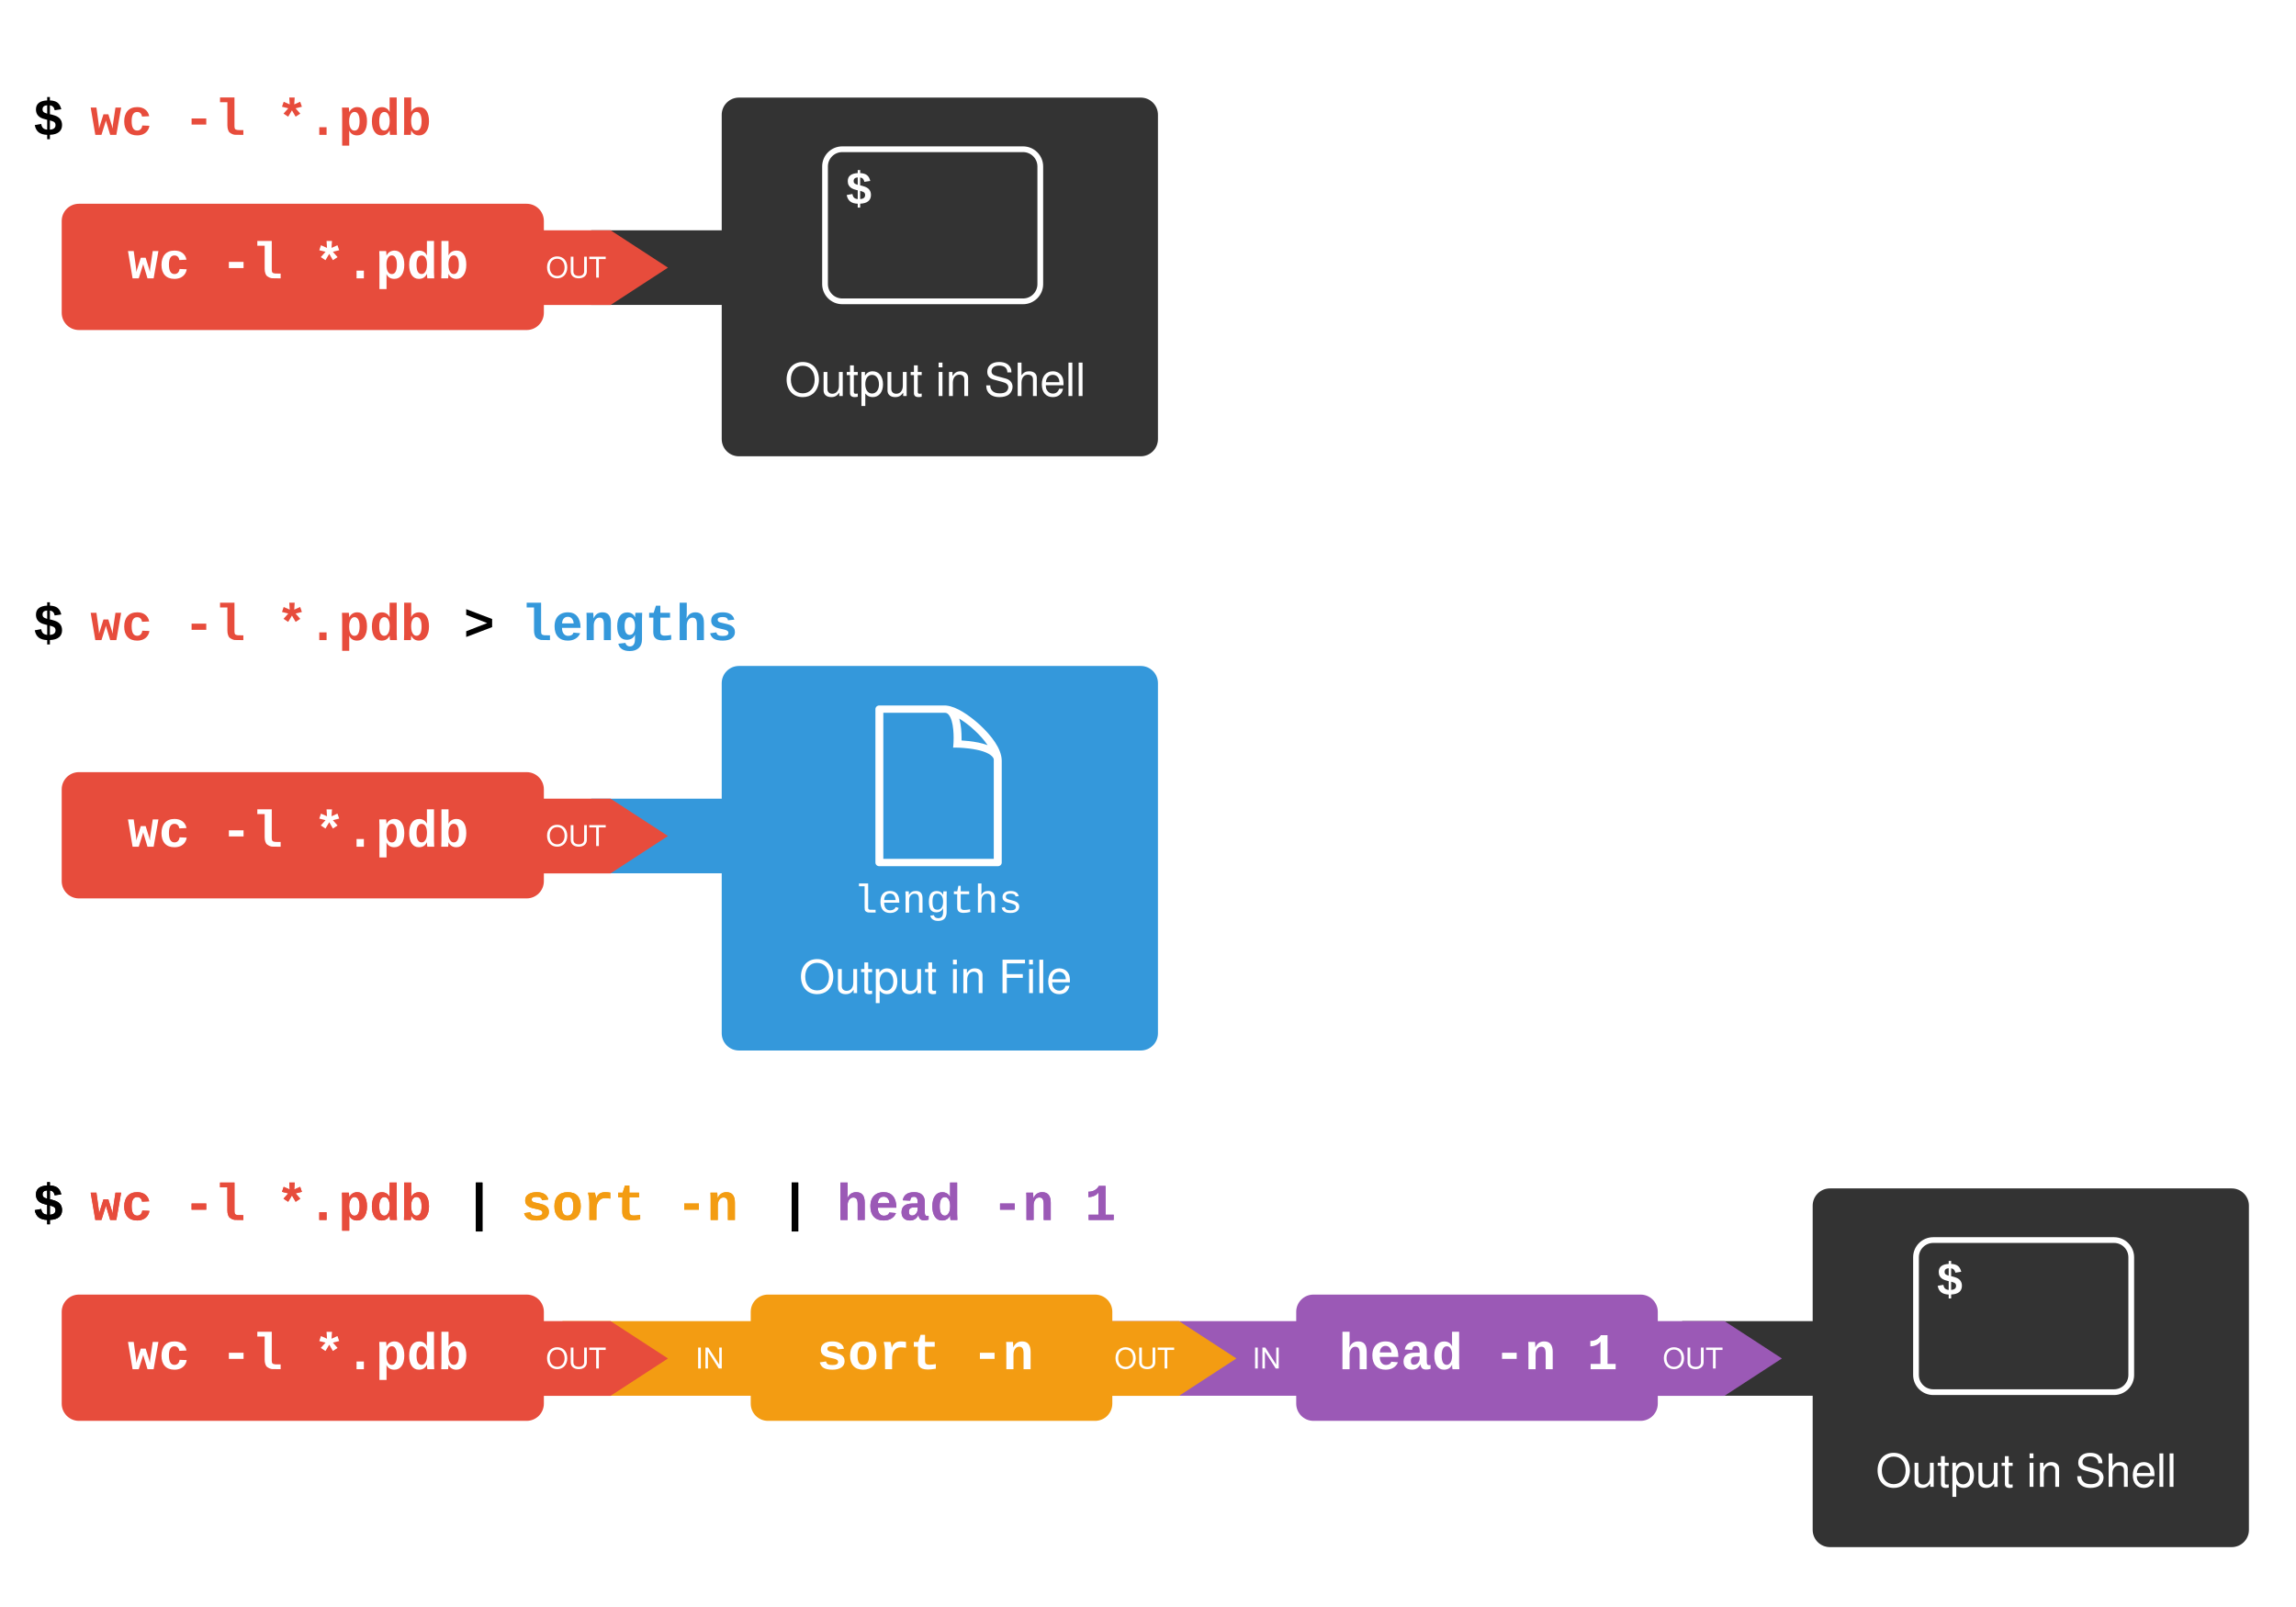
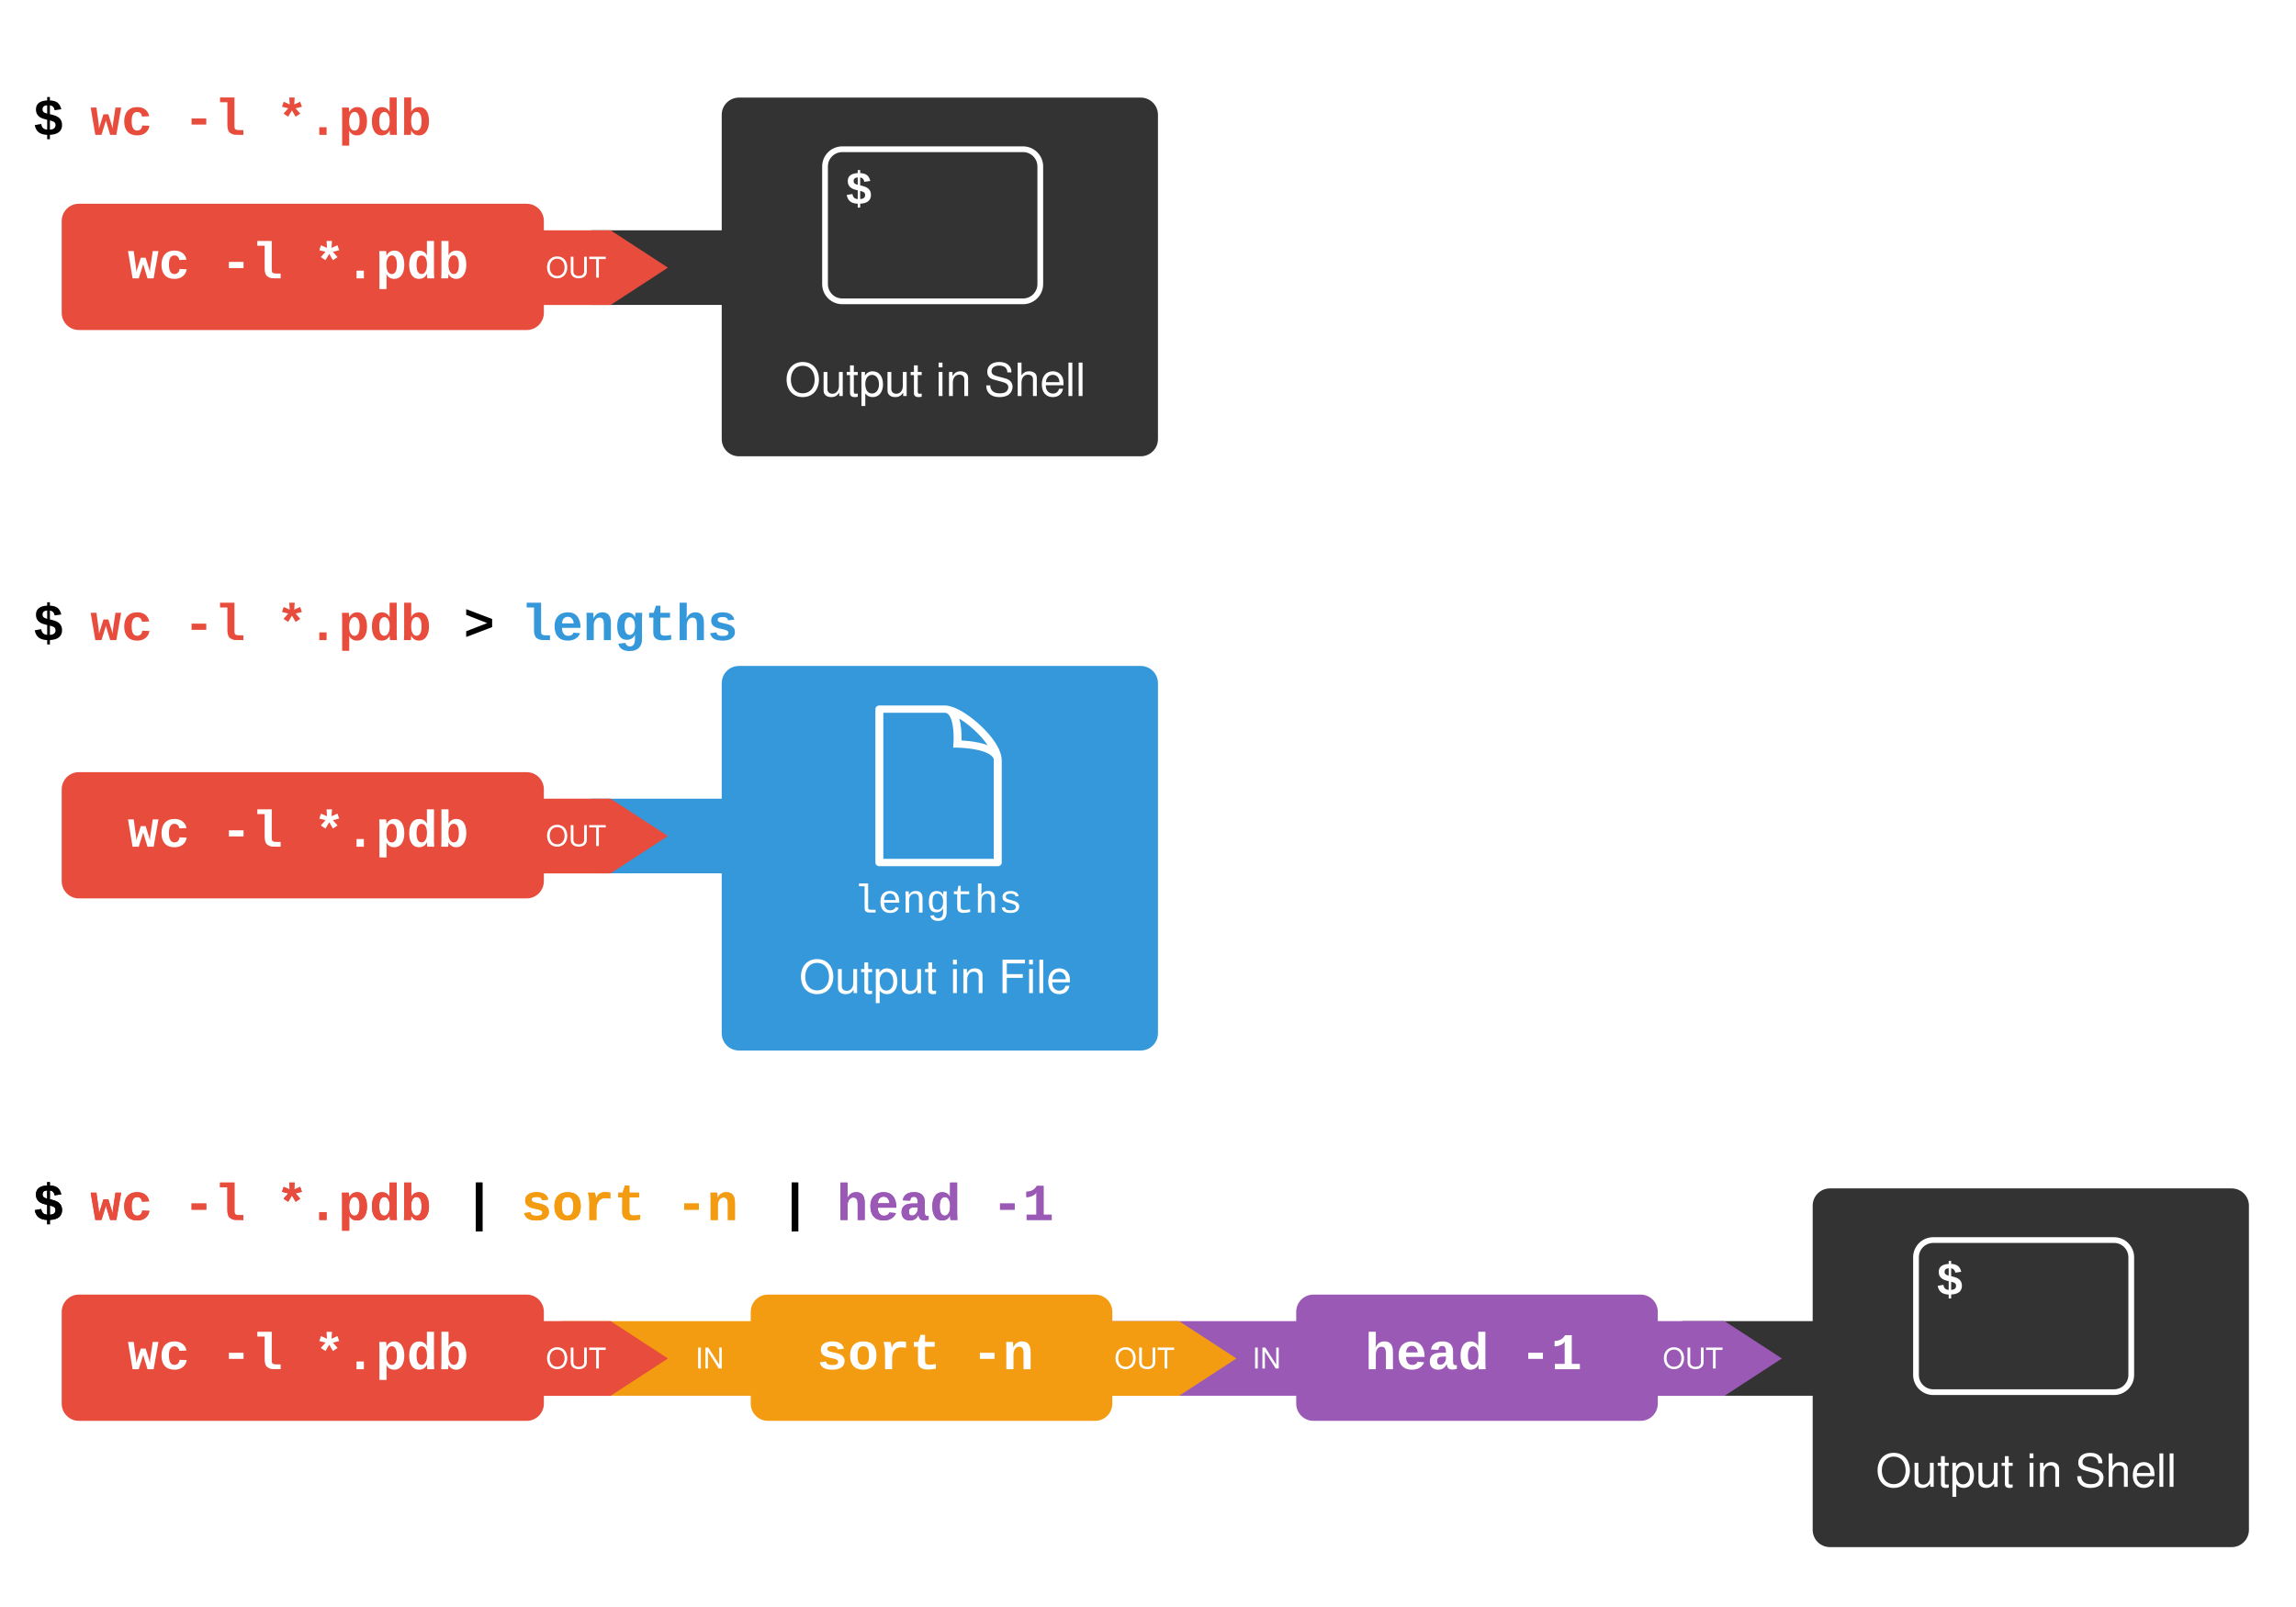
<svg xmlns="http://www.w3.org/2000/svg" width="800" height="560">
  <g>
    <rect fill="#fff" id="canvas_background" height="562" width="802" y="-1" x="-1" />
    <g display="none" overflow="visible" y="0" x="0" height="100%" width="100%" id="canvasGrid">
      <rect fill="url(#gridpattern)" stroke-width="0" y="0" x="0" height="100%" width="100%" />
    </g>
  </g>
  <g>
    <rect stroke="#000" id="svg_44" height="26" width="117" y="460.383" x="386.043" stroke-opacity="null" stroke-width="0" fill="#9b59b6" />
    <rect stroke="#000" id="svg_40" height="26" width="117" y="460.383" x="195.98" stroke-opacity="null" stroke-width="0" fill="#f39c12" />
    <rect stroke="#000" id="svg_11" height="26" width="117" y="80.257" x="205.983" stroke-opacity="null" stroke-width="0" fill="#333333" />
    <text font-weight="bold" xml:space="preserve" text-anchor="left" font-family="'Courier New', Courier, monospace" font-size="18" id="svg_1" y="47.007" x="31.507" stroke-width="0" stroke="#000" fill="#e74c3c">wc -l *.pdb</text>
    <rect stroke="#000" rx="6" id="svg_2" height="44" width="168" y="71.007" x="21.5" stroke-width="0" fill="#e74c3c" />
    <text font-weight="bold" xml:space="preserve" text-anchor="left" font-family="'Courier New', Courier, monospace" font-size="18" id="svg_3" y="97.007" x="44.5" stroke-width="0" stroke="#000" fill="#ffffff">wc -l *.pdb</text>
    <rect stroke="#000" rx="6" id="svg_5" height="125" width="152" y="34.007" x="251.47" stroke-opacity="null" stroke-width="0" fill="#333333" />
    <rect stroke="#ffffff" rx="6" fill-opacity="0" id="svg_6" height="53" width="75" y="52.007" x="287.47" stroke-width="2" fill="#000000" />
    <text font-weight="bold" xml:space="preserve" text-anchor="left" font-family="'Courier New', Courier, monospace" font-size="16" id="svg_7" y="71.007" x="294.47" stroke-width="0" stroke="#000000" fill="#ffffff">$</text>
    <text font-weight="normal" xml:space="preserve" text-anchor="left" font-family="Helvetica, Arial, sans-serif" font-size="16" id="svg_8" y="138.007" x="273.47" stroke-width="0" stroke="#000000" fill="#ffffff">Output in Shell</text>
    <path stroke="#000" id="svg_9" d="m188.74,80.246l24,0l20,13.02l-20,13.02l-24,0l0,-26.041z" stroke-opacity="null" stroke-width="0" fill="#e74c3c" />
    <text font-weight="normal" xml:space="preserve" text-anchor="left" font-family="Helvetica, Arial, sans-serif" font-size="10" id="svg_12" y="96.756" x="190.237" stroke-width="0" stroke="#000000" fill="#ffffff">OUT</text>
    <rect stroke="#000" id="svg_13" height="26" width="117" y="278.323" x="205.983" stroke-opacity="null" stroke-width="0" fill="#3498db" />
    <rect stroke="#000" rx="6" id="svg_15" height="44" width="168" y="269.072" x="21.5" stroke-width="0" fill="#e74c3c" />
    <text font-weight="bold" xml:space="preserve" text-anchor="left" font-family="'Courier New', Courier, monospace" font-size="18" id="svg_16" y="295.072" x="44.5" stroke-width="0" stroke="#000" fill="#ffffff">wc -l *.pdb</text>
    <rect stroke="#000" rx="6" id="svg_17" height="134.003" width="152" y="232.072" x="251.47" stroke-opacity="null" stroke-width="0" fill="#3498db" />
    <text font-weight="normal" xml:space="preserve" text-anchor="left" font-family="Helvetica, Arial, sans-serif" font-size="16" id="svg_20" y="346.076" x="278.472" stroke-width="0" stroke="#000000" fill="#ffffff">Output in File</text>
    <path stroke="#000" id="svg_21" d="m188.74,278.312l24,0l20,13.02l-20,13.02l-24,0l0,-26.041z" stroke-opacity="null" stroke-width="0" fill="#e74c3c" />
    <text font-weight="normal" xml:space="preserve" text-anchor="left" font-family="Helvetica, Arial, sans-serif" font-size="10" id="svg_22" y="294.822" x="190.237" stroke-width="0" stroke="#000000" fill="#ffffff">OUT</text>
    <text font-weight="bold" xml:space="preserve" text-anchor="left" font-family="'Courier New', Courier, monospace" font-size="18" id="svg_24" y="425.133" x="31.507" stroke-width="0" stroke="#000" fill="#e74c3c">wc -l *.pdb</text>
    <rect stroke="#000" rx="6" id="svg_25" height="44" width="168" y="451.133" x="21.5" stroke-width="0" fill="#e74c3c" />
    <text font-weight="bold" xml:space="preserve" text-anchor="left" font-family="'Courier New', Courier, monospace" font-size="18" id="svg_26" y="477.133" x="44.5" stroke-width="0" stroke="#000" fill="#ffffff">wc -l *.pdb</text>
    <path stroke="#000" id="svg_31" d="m188.74,460.372l24,0l20,13.02l-20,13.02l-24,0l0,-26.041z" stroke-opacity="null" stroke-width="0" fill="#e74c3c" />
    <text font-weight="normal" xml:space="preserve" text-anchor="left" font-family="Helvetica, Arial, sans-serif" font-size="10" id="svg_32" y="476.882" x="190.237" stroke-width="0" stroke="#000000" fill="#ffffff">OUT</text>
    <rect stroke="#000" id="svg_33" height="26" width="117" y="460.383" x="586.109" stroke-opacity="null" stroke-width="0" fill="#333333" />
    <rect stroke="#000" rx="6" id="svg_34" height="125" width="152" y="414.133" x="631.596" stroke-opacity="null" stroke-width="0" fill="#333333" />
    <rect stroke="#ffffff" rx="6" fill-opacity="0" id="svg_35" height="53" width="75" y="432.133" x="667.596" stroke-width="2" fill="#000000" />
    <text font-weight="bold" xml:space="preserve" text-anchor="left" font-family="'Courier New', Courier, monospace" font-size="16" id="svg_36" y="451.133" x="674.596" stroke-width="0" stroke="#000000" fill="#ffffff">$</text>
    <text font-weight="normal" xml:space="preserve" text-anchor="left" font-family="Helvetica, Arial, sans-serif" font-size="16" id="svg_37" y="518.133" x="653.596" stroke-width="0" stroke="#000000" fill="#ffffff">Output in Shell</text>
    <rect stroke="#000" rx="6" id="svg_38" height="44" width="125.986" y="451.133" x="261.58" stroke-width="0" fill="#f39c12" />
    <text font-weight="bold" xml:space="preserve" text-anchor="left" font-family="'Courier New', Courier, monospace" font-size="18" id="svg_39" y="477.133" x="284.58" stroke-width="0" stroke="#000" fill="#ffffff">sort -n</text>
    <text font-weight="normal" xml:space="preserve" text-anchor="left" font-family="Helvetica, Arial, sans-serif" font-size="10" id="svg_41" y="476.882" x="242.254" stroke-width="0" stroke="#000000" fill="#ffffff">IN</text>
    <path stroke="#000" id="svg_42" d="m386.806,460.372l24,0l20,13.02l-20,13.02l-24,0l0,-26.041z" stroke-opacity="null" stroke-width="0" fill="#f39c12" />
    <text font-weight="normal" xml:space="preserve" text-anchor="left" font-family="Helvetica, Arial, sans-serif" font-size="10" id="svg_43" y="476.882" x="388.302" stroke-width="0" stroke="#000000" fill="#ffffff">OUT</text>
    <rect stroke="#000" rx="6" id="svg_45" height="44" width="125.986" y="451.133" x="451.643" stroke-width="0" fill="#9b59b6" />
    <text font-weight="normal" xml:space="preserve" text-anchor="left" font-family="Helvetica, Arial, sans-serif" font-size="10" id="svg_46" y="476.882" x="436.318" stroke-width="0" stroke="#000000" fill="#ffffff">IN</text>
    <path stroke="#000" id="svg_47" d="m576.869,460.372l24,0l20,13.02l-20,13.02l-24,0l0,-26.041z" stroke-opacity="null" stroke-width="0" fill="#9b59b6" />
    <text font-weight="normal" xml:space="preserve" text-anchor="left" font-family="Helvetica, Arial, sans-serif" font-size="10" id="svg_48" y="476.882" x="579.366" stroke-width="0" stroke="#000000" fill="#ffffff">OUT</text>
-     <text font-weight="bold" xml:space="preserve" text-anchor="left" font-family="'Courier New', Courier, monospace" font-size="18" id="svg_49" y="477.133" x="466.5" stroke-width="0" stroke="#000" fill="#ffffff">head -n 1</text>
+     <text font-weight="bold" xml:space="preserve" text-anchor="left" font-family="'Courier New', Courier, monospace" font-size="18" id="svg_49" y="477.133" x="475.643" stroke-width="0" stroke="#000" fill="#ffffff">head -1</text>
    <path id="svg_50" d="m341.411,252.601c-3.907,-3.522 -8.144,-6.336 -11.6,-6.722c-0.192,-0.026 -0.384,-0.038 -0.589,-0.044l-22.816,0c-0.369,0 -0.726,0.133 -0.987,0.373c-0.247,0.241 -0.397,0.571 -0.397,0.907l0,53.465c0,0.336 0.137,0.659 0.397,0.906c0.26,0.24 0.618,0.368 0.987,0.368l41.246,0c0.369,0 0.713,-0.127 0.987,-0.368c0.26,-0.248 0.397,-0.564 0.397,-0.906l0,-35.578c-0.082,-4.125 -3.578,-8.63 -7.624,-12.4zm-1.947,1.806c1.81,1.635 3.442,3.485 4.649,5.265c-1.042,-0.387 -2.152,-0.672 -3.181,-0.9c-2.289,-0.469 -4.512,-0.659 -5.896,-0.742c0,-0.273 0,-0.583 0,-0.925c0,-1.8 -0.124,-4.372 -0.795,-6.64c-0.015,-0.026 -0.015,-0.044 -0.028,-0.064c1.728,1.046 3.593,2.434 5.251,4.005zm6.801,44.885l-38.488,0l0,-50.905l21.444,0l0,0.007c0.933,-0.051 1.742,0.804 2.359,2.756c0.561,1.857 0.698,4.278 0.698,5.957c0,1.236 -0.068,2.059 -0.068,2.059l-0.109,1.355l1.481,0.013c0,0 3.4,0.038 6.731,0.735c3.209,0.64 5.719,1.914 5.951,3.358c0,0.127 0.013,0.26 0,0.38l0,34.285l0,0z" stroke-width="0" stroke="#000000" fill="#ffffff" />
    <text xml:space="preserve" text-anchor="left" font-family="'Courier New', Courier, monospace" font-size="14" id="svg_51" y="318.006" x="297.466" stroke-opacity="null" stroke-width="0" stroke="#000" fill="#ffffff">lengths</text>
    <text style="cursor: move;" font-weight="bold" xml:space="preserve" text-anchor="left" font-family="'Courier New', Courier, monospace" font-size="18" id="svg_52" y="47.007" x="11.5" stroke-width="0" stroke="#000" fill="#000000">$</text>
    <text style="cursor: move;" font-weight="bold" xml:space="preserve" text-anchor="left" font-family="'Courier New', Courier, monospace" font-size="18" id="svg_53" y="425.133" x="11.5" stroke-width="0" stroke="#000" fill="#000000">$</text>
    <text style="cursor: move;" font-weight="bold" xml:space="preserve" text-anchor="left" font-family="'Courier New', Courier, monospace" font-size="18" id="svg_54" y="425.133" x="161.55" stroke-width="0" stroke="#000" fill="#000000">|</text>
    <text style="cursor: move;" font-weight="bold" xml:space="preserve" text-anchor="left" font-family="'Courier New', Courier, monospace" font-size="18" id="svg_55" y="425.133" x="181.556" stroke-width="0" stroke="#000" fill="#f39c12">sort -n</text>
    <text style="cursor: move;" font-weight="bold" xml:space="preserve" text-anchor="left" font-family="'Courier New', Courier, monospace" font-size="18" id="svg_56" y="425.133" x="271.586" stroke-width="0" stroke="#000" fill="#000000">|</text>
-     <text font-weight="bold" xml:space="preserve" text-anchor="left" font-family="'Courier New', Courier, monospace" font-size="18" id="svg_57" y="425.133" x="291.593" stroke-width="0" stroke="#000" fill="#9b59b6">head -n 1</text>
+     <text font-weight="bold" xml:space="preserve" text-anchor="left" font-family="'Courier New', Courier, monospace" font-size="18" id="svg_57" y="425.133" x="291.593" stroke-width="0" stroke="#000" fill="#9b59b6">head -1</text>
    <text font-weight="bold" xml:space="preserve" text-anchor="left" font-family="'Courier New', Courier, monospace" font-size="18" id="svg_58" y="425.133" x="31.507" stroke-width="0" stroke="#000" fill="#e74c3c">wc -l *.pdb</text>
    <text style="cursor: move;" font-weight="bold" xml:space="preserve" text-anchor="left" font-family="'Courier New', Courier, monospace" font-size="18" id="svg_59" y="425.133" x="11.5" stroke-width="0" stroke="#000" fill="#000000">$</text>
    <text style="cursor: move;" font-weight="bold" xml:space="preserve" text-anchor="left" font-family="'Courier New', Courier, monospace" font-size="18" id="svg_60" y="425.133" x="161.55" stroke-width="0" stroke="#000" fill="#000000">|</text>
    <text style="cursor: move;" font-weight="bold" xml:space="preserve" text-anchor="left" font-family="'Courier New', Courier, monospace" font-size="18" id="svg_61" y="425.133" x="181.556" stroke-width="0" stroke="#000" fill="#f39c12">sort -n</text>
    <text style="cursor: move;" font-weight="bold" xml:space="preserve" text-anchor="left" font-family="'Courier New', Courier, monospace" font-size="18" id="svg_62" y="425.133" x="271.586" stroke-width="0" stroke="#000" fill="#000000">|</text>
-     <text font-weight="bold" xml:space="preserve" text-anchor="left" font-family="'Courier New', Courier, monospace" font-size="18" id="svg_63" y="425.133" x="291.593" stroke-width="0" stroke="#000" fill="#9b59b6">head -n 1</text>
+     <text font-weight="bold" xml:space="preserve" text-anchor="left" font-family="'Courier New', Courier, monospace" font-size="18" id="svg_63" y="425.133" x="291.593" stroke-width="0" stroke="#000" fill="#9b59b6">head -1</text>
    <text font-weight="bold" xml:space="preserve" text-anchor="left" font-family="'Courier New', Courier, monospace" font-size="18" id="svg_64" y="223.066" x="31.507" stroke-width="0" stroke="#000" fill="#e74c3c">wc -l *.pdb</text>
    <text font-weight="bold" xml:space="preserve" text-anchor="left" font-family="'Courier New', Courier, monospace" font-size="18" id="svg_65" y="223.066" x="11.5" stroke-width="0" stroke="#000" fill="#000000">$</text>
    <text style="cursor: move;" font-weight="bold" xml:space="preserve" text-anchor="left" font-family="'Courier New', Courier, monospace" font-size="18" id="svg_66" y="223.066" x="161.55" stroke-width="0" stroke="#000" fill="#000000">&gt;</text>
    <text font-weight="bold" xml:space="preserve" text-anchor="left" font-family="'Courier New', Courier, monospace" font-size="18" id="svg_67" y="223.066" x="181.556" stroke-width="0" stroke="#000" fill="#3498db">lengths</text>
  </g>
</svg>
